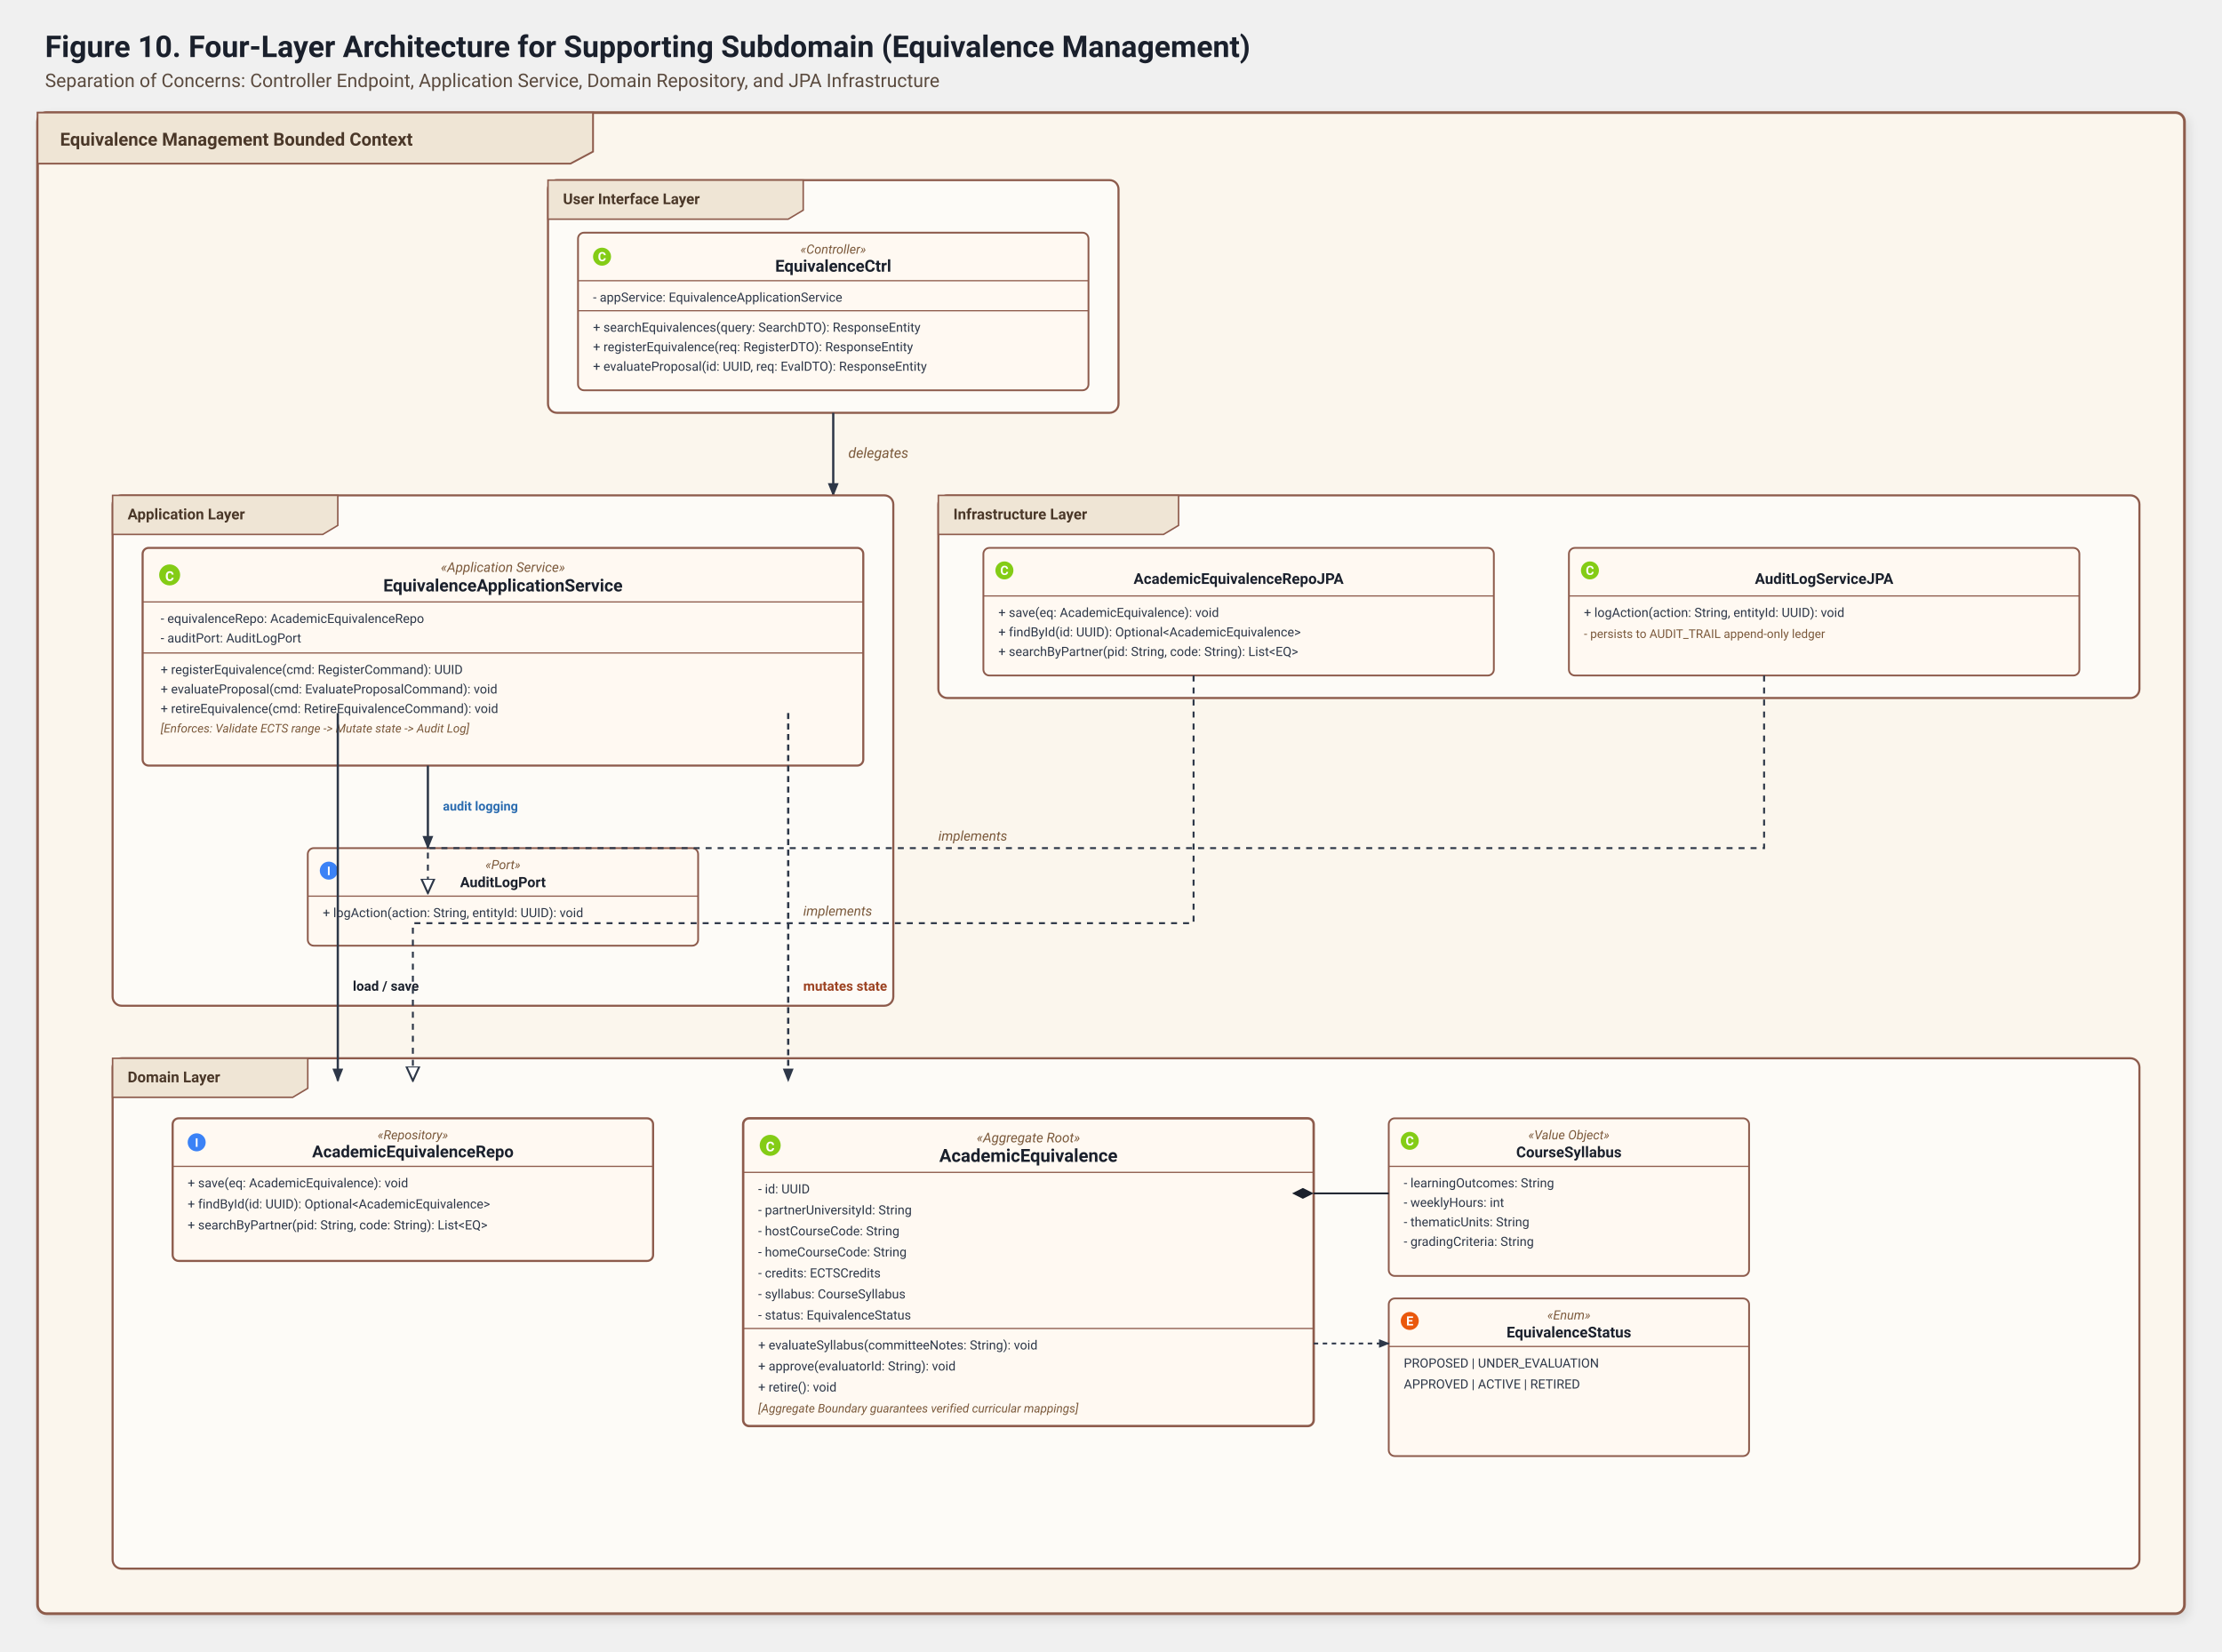
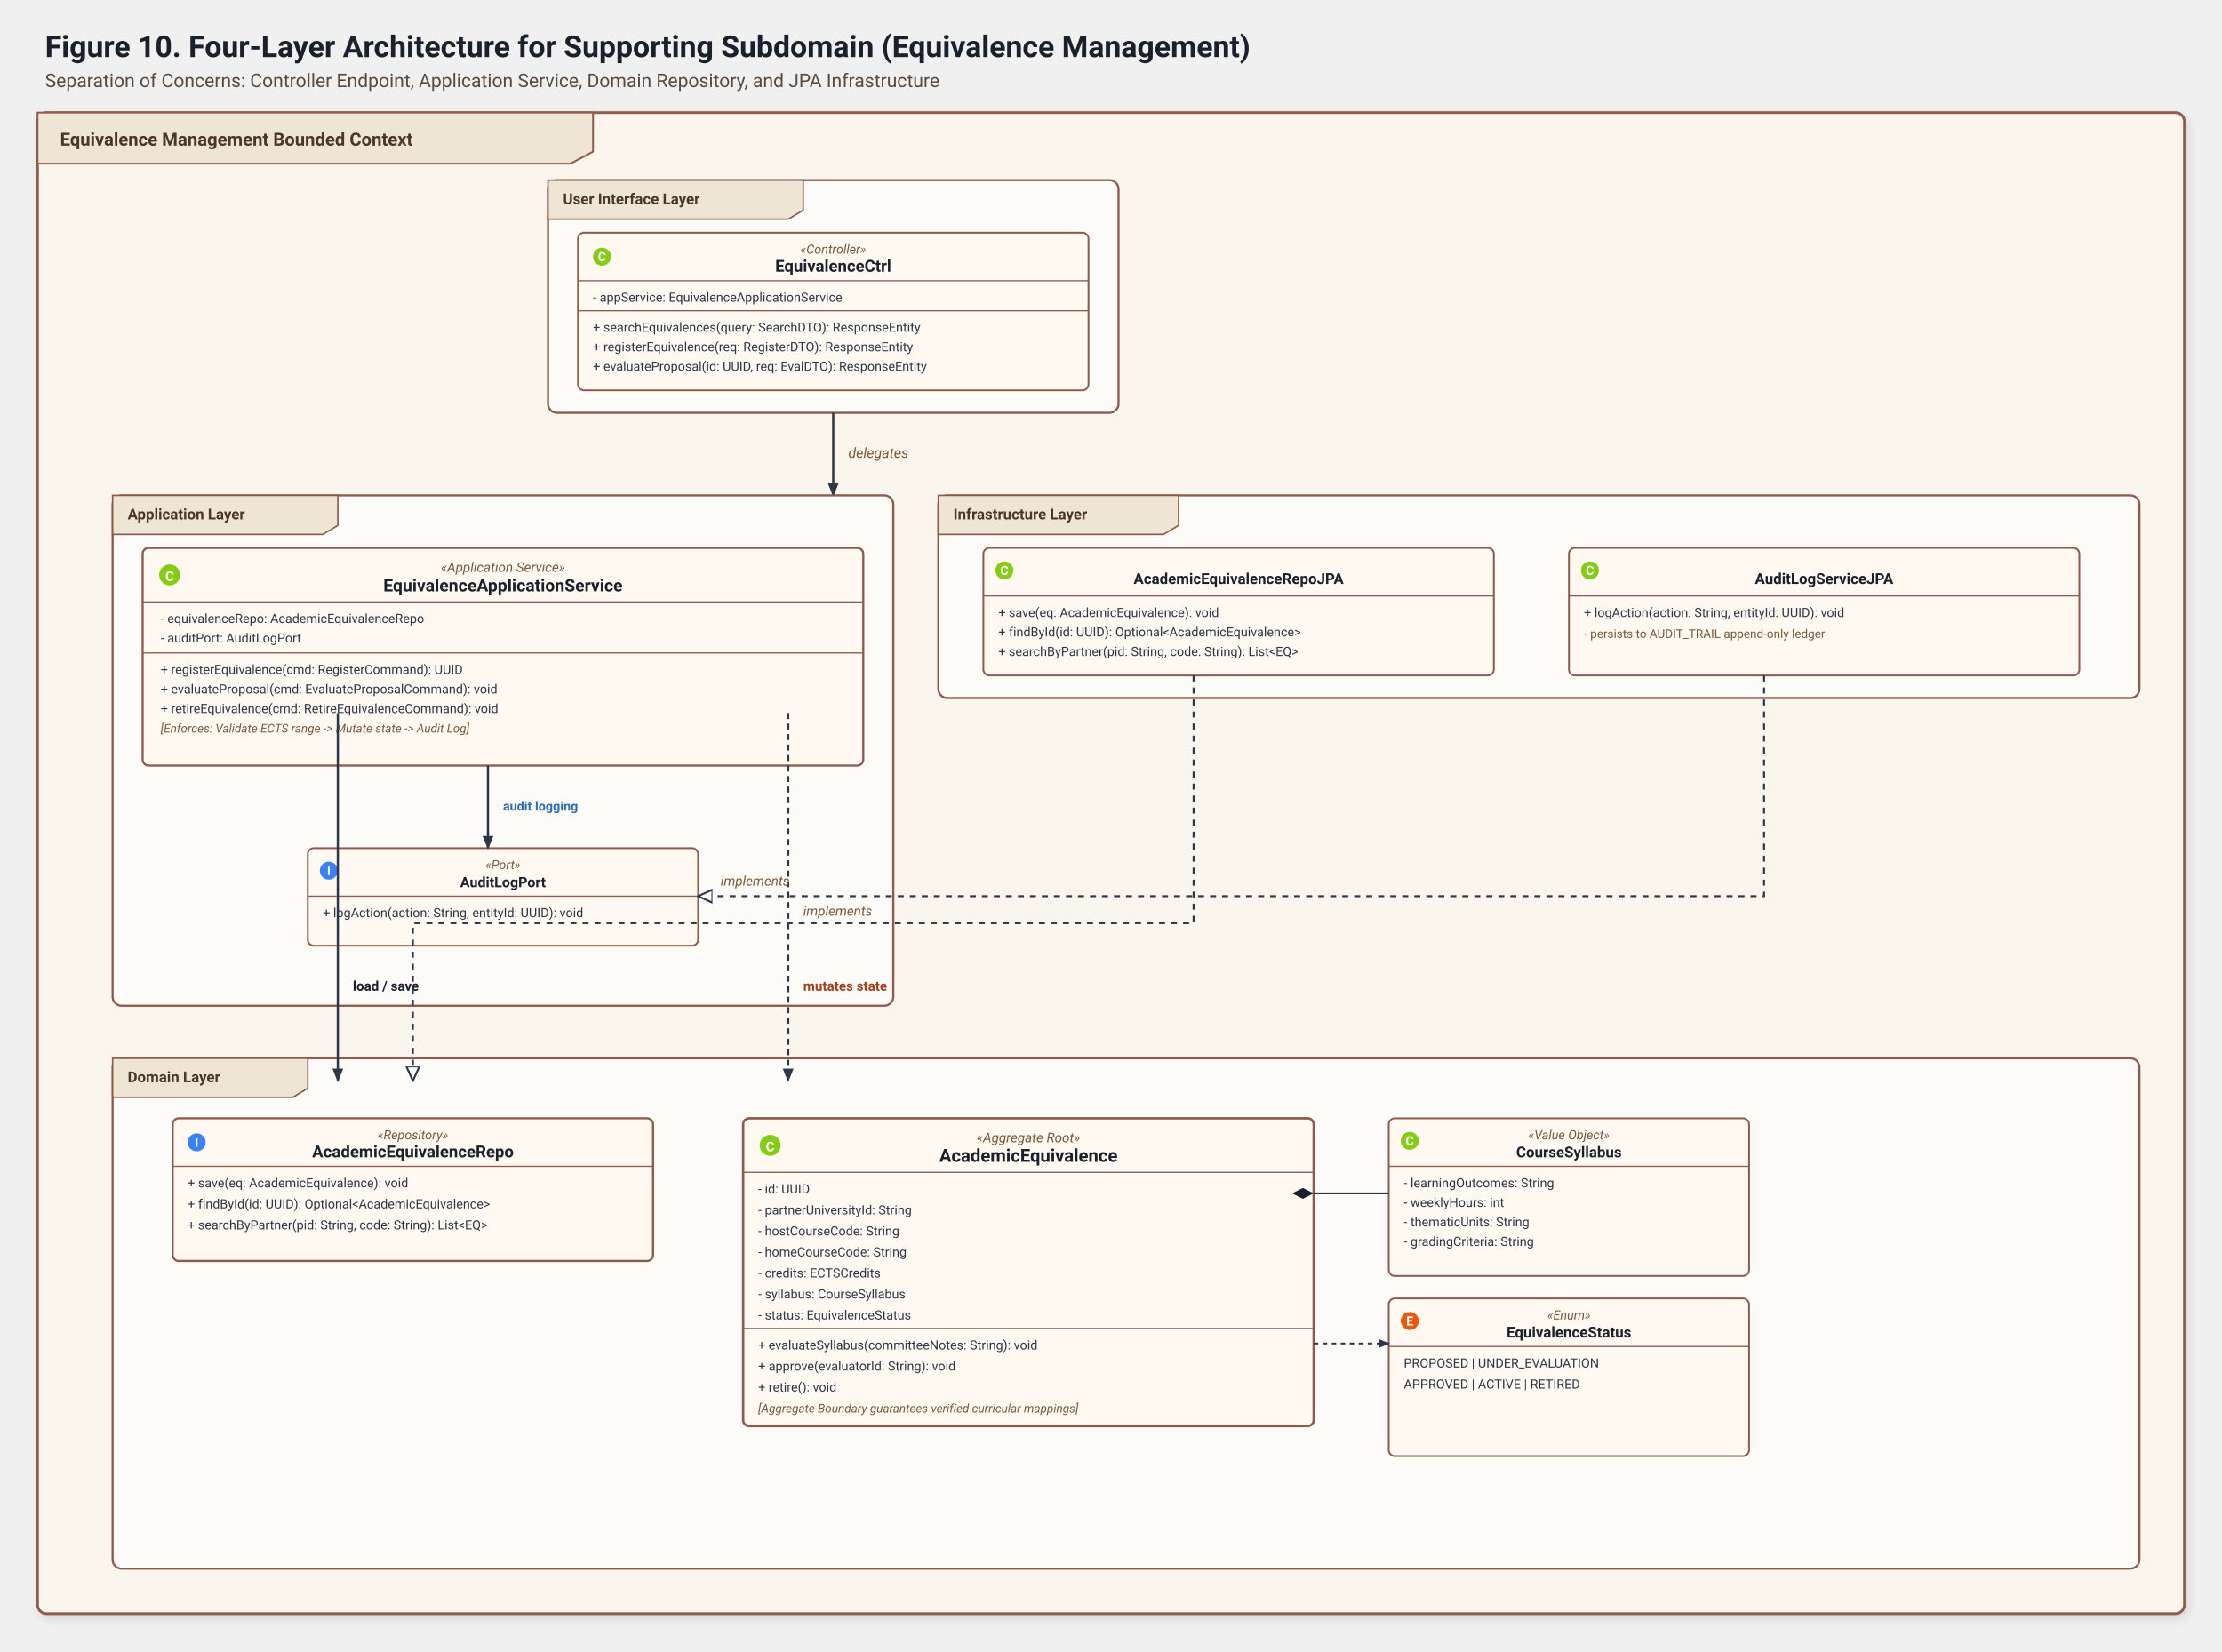
<svg xmlns="http://www.w3.org/2000/svg" viewBox="0 0 1480 1100" width="100%" height="100%" style="background-color: #FBF8F1; font-family: -apple-system, BlinkMacSystemFont, 'Segoe UI', Roboto, Helvetica, Arial, sans-serif;">
  <defs>
    <marker id="arrow" viewBox="0 0 10 10" refX="9" refY="5" markerWidth="6" markerHeight="6" orient="auto-start-reverse">
      <path d="M 0 1 L 10 5 L 0 9 z" fill="#2D3748" />
    </marker>
    <marker id="impl-arrow" viewBox="0 0 12 12" refX="11" refY="6" markerWidth="8" markerHeight="8" orient="auto-start-reverse">
      <polygon points="0,1 11,6 0,11" fill="#FFFFFF" stroke="#2D3748" stroke-width="1.5" />
    </marker>
    <marker id="diamond" viewBox="0 0 16 10" refX="0" refY="5" markerWidth="12" markerHeight="8" orient="auto-start-reverse">
      <polygon points="0,5 8,1 16,5 8,9" fill="#1A202C" />
    </marker>
    <filter id="shadow" x="-3%" y="-3%" width="106%" height="106%">
      <feDropShadow dx="2" dy="3" stdDeviation="3" flood-opacity="0.10" />
    </filter>
  </defs>
  <text x="30" y="38" font-size="20" font-weight="bold" fill="#1A202C">Figure 10. Four-Layer Architecture for Supporting Subdomain (Equivalence Management)</text>
  <text x="30" y="58" font-size="12.5" fill="#5A4A3E">Separation of Concerns: Controller Endpoint, Application Service, Domain Repository, and JPA Infrastructure</text>
  <g transform="translate(25, 75)">
    <rect x="0" y="0" width="1430" height="1000" rx="6" fill="#FBF6ED" stroke="#8D5B4C" stroke-width="1.8" filter="url(#shadow)" />
    <path d="M 0 0 L 370 0 L 370 26 L 355 34 L 0 34 Z" fill="#EFE5D5" stroke="#8D5B4C" stroke-width="1.2" />
    <text x="15" y="22" font-size="12" font-weight="bold" fill="#4A3728">Equivalence Management Bounded Context</text>
    <g transform="translate(340, 45)">
      <rect x="0" y="0" width="380" height="155" rx="6" fill="#FDFBF7" stroke="#8D5B4C" stroke-width="1.4" />
      <path d="M 0 0 L 170 0 L 170 20 L 160 26 L 0 26 Z" fill="#EFE5D5" stroke="#8D5B4C" stroke-width="1" />
      <text x="10" y="16" font-size="10" font-weight="bold" fill="#4A3728">User Interface Layer</text>
      <g transform="translate(20, 35)">
        <rect x="0" y="0" width="340" height="105" rx="4" fill="#FFF9F2" stroke="#8D5B4C" stroke-width="1.2" />
        <circle cx="16" cy="16" r="6" fill="#84CC16" />
        <text x="16" y="19" text-anchor="middle" font-size="8.5" font-weight="bold" fill="#FFFFFF">C</text>
        <text x="170" y="14" text-anchor="middle" font-size="8.5" font-style="italic" fill="#7A583A">«Controller»</text>
        <text x="170" y="26" text-anchor="middle" font-size="11" font-weight="bold" fill="#1A202C">EquivalenceCtrl</text>
        <line x1="0" y1="32" x2="340" y2="32" stroke="#8D5B4C" stroke-width="0.8" />
        <text x="10" y="46" font-size="8.5" fill="#2D3748">- appService: EquivalenceApplicationService</text>
        <line x1="0" y1="52" x2="340" y2="52" stroke="#8D5B4C" stroke-width="0.8" />
        <text x="10" y="66" font-size="8.5" fill="#2D3748">+ searchEquivalences(query: SearchDTO): ResponseEntity</text>
        <text x="10" y="79" font-size="8.5" fill="#2D3748">+ registerEquivalence(req: RegisterDTO): ResponseEntity</text>
        <text x="10" y="92" font-size="8.5" fill="#2D3748">+ evaluateProposal(id: UUID, req: EvalDTO): ResponseEntity</text>
      </g>
    </g>
    <line x1="530" y1="200" x2="530" y2="255" stroke="#2D3748" stroke-width="1.5" marker-end="url(#arrow)" />
    <text x="540" y="230" font-size="9.5" font-style="italic" fill="#7A583A">delegates</text>
    <g transform="translate(50, 255)">
      <rect x="0" y="0" width="520" height="340" rx="6" fill="#FDFBF7" stroke="#8D5B4C" stroke-width="1.4" />
      <path d="M 0 0 L 150 0 L 150 20 L 140 26 L 0 26 Z" fill="#EFE5D5" stroke="#8D5B4C" stroke-width="1" />
      <text x="10" y="16" font-size="10" font-weight="bold" fill="#4A3728">Application Layer</text>
      <g transform="translate(20, 35)">
        <rect x="0" y="0" width="480" height="145" rx="4" fill="#FFF9F2" stroke="#8D5B4C" stroke-width="1.4" />
        <circle cx="18" cy="18" r="7" fill="#84CC16" />
        <text x="18" y="22" text-anchor="middle" font-size="9" font-weight="bold" fill="#FFFFFF">C</text>
        <text x="240" y="16" text-anchor="middle" font-size="9" font-style="italic" fill="#7A583A">«Application Service»</text>
        <text x="240" y="29" text-anchor="middle" font-size="11.5" font-weight="bold" fill="#1A202C">EquivalenceApplicationService</text>
        <line x1="0" y1="36" x2="480" y2="36" stroke="#8D5B4C" stroke-width="0.8" />
        <text x="12" y="50" font-size="8.5" fill="#2D3748">- equivalenceRepo: AcademicEquivalenceRepo</text>
        <text x="12" y="63" font-size="8.5" fill="#2D3748">- auditPort: AuditLogPort</text>
        <line x1="0" y1="70" x2="480" y2="70" stroke="#8D5B4C" stroke-width="0.8" />
        <text x="12" y="84" font-size="8.5" fill="#2D3748">+ registerEquivalence(cmd: RegisterCommand): UUID</text>
        <text x="12" y="97" font-size="8.5" fill="#2D3748">+ evaluateProposal(cmd: EvaluateProposalCommand): void</text>
        <text x="12" y="110" font-size="8.5" fill="#2D3748">+ retireEquivalence(cmd: RetireEquivalenceCommand): void</text>
        <text x="12" y="123" font-size="8" font-style="italic" fill="#7A583A">[Enforces: Validate ECTS range -&gt; Mutate state -&gt; Audit Log]</text>
      </g>
      <g transform="translate(130, 235)">
        <rect x="0" y="0" width="260" height="65" rx="4" fill="#FFF9F2" stroke="#8D5B4C" stroke-width="1.2" />
        <circle cx="14" cy="15" r="6" fill="#3B82F6" />
        <text x="14" y="18" text-anchor="middle" font-size="8" font-weight="bold" fill="#FFFFFF">I</text>
        <text x="130" y="14" text-anchor="middle" font-size="8.5" font-style="italic" fill="#7A583A">«Port»</text>
        <text x="130" y="26" text-anchor="middle" font-size="9.5" font-weight="bold" fill="#1A202C">AuditLogPort</text>
        <line x1="0" y1="32" x2="260" y2="32" stroke="#8D5B4C" stroke-width="0.8" />
        <text x="10" y="46" font-size="8.5" fill="#2D3748">+ logAction(action: String, entityId: UUID): void</text>
      </g>
    </g>
    <g transform="translate(600, 255)">
      <rect x="0" y="0" width="800" height="135" rx="6" fill="#FDFBF7" stroke="#8D5B4C" stroke-width="1.4" />
      <path d="M 0 0 L 160 0 L 160 20 L 150 26 L 0 26 Z" fill="#EFE5D5" stroke="#8D5B4C" stroke-width="1" />
      <text x="10" y="16" font-size="10" font-weight="bold" fill="#4A3728">Infrastructure Layer</text>
      <g transform="translate(30, 35)">
        <rect x="0" y="0" width="340" height="85" rx="4" fill="#FFF9F2" stroke="#8D5B4C" stroke-width="1.2" />
        <circle cx="14" cy="15" r="6" fill="#84CC16" />
        <text x="14" y="18" text-anchor="middle" font-size="8.5" font-weight="bold" fill="#FFFFFF">C</text>
        <text x="170" y="24" text-anchor="middle" font-size="10" font-weight="bold" fill="#1A202C">AcademicEquivalenceRepoJPA</text>
        <line x1="0" y1="32" x2="340" y2="32" stroke="#8D5B4C" stroke-width="0.8" />
        <text x="10" y="46" font-size="8.5" fill="#2D3748">+ save(eq: AcademicEquivalence): void</text>
        <text x="10" y="59" font-size="8.5" fill="#2D3748">+ findById(id: UUID): Optional&lt;AcademicEquivalence&gt;</text>
        <text x="10" y="72" font-size="8.5" fill="#2D3748">+ searchByPartner(pid: String, code: String): List&lt;EQ&gt;</text>
      </g>
      <g transform="translate(420, 35)">
        <rect x="0" y="0" width="340" height="85" rx="4" fill="#FFF9F2" stroke="#8D5B4C" stroke-width="1.2" />
        <circle cx="14" cy="15" r="6" fill="#84CC16" />
        <text x="14" y="18" text-anchor="middle" font-size="8.5" font-weight="bold" fill="#FFFFFF">C</text>
        <text x="170" y="24" text-anchor="middle" font-size="10" font-weight="bold" fill="#1A202C">AuditLogServiceJPA</text>
        <line x1="0" y1="32" x2="340" y2="32" stroke="#8D5B4C" stroke-width="0.8" />
        <text x="10" y="46" font-size="8.5" fill="#2D3748">+ logAction(action: String, entityId: UUID): void</text>
        <text x="10" y="60" font-size="8" fill="#7A583A">- persists to AUDIT_TRAIL append-only ledger</text>
      </g>
    </g>
    <g transform="translate(50, 630)">
      <rect x="0" y="0" width="1350" height="340" rx="6" fill="#FDFBF7" stroke="#8D5B4C" stroke-width="1.4" />
      <path d="M 0 0 L 130 0 L 130 20 L 120 26 L 0 26 Z" fill="#EFE5D5" stroke="#8D5B4C" stroke-width="1" />
      <text x="10" y="16" font-size="10" font-weight="bold" fill="#4A3728">Domain Layer</text>
      <g transform="translate(40, 40)">
        <rect x="0" y="0" width="320" height="95" rx="4" fill="#FFF9F2" stroke="#8D5B4C" stroke-width="1.4" />
        <circle cx="16" cy="16" r="6" fill="#3B82F6" />
        <text x="16" y="19" text-anchor="middle" font-size="8" font-weight="bold" fill="#FFFFFF">I</text>
        <text x="160" y="14" text-anchor="middle" font-size="8.5" font-style="italic" fill="#7A583A">«Repository»</text>
        <text x="160" y="26" text-anchor="middle" font-size="11" font-weight="bold" fill="#1A202C">AcademicEquivalenceRepo</text>
        <line x1="0" y1="32" x2="320" y2="32" stroke="#8D5B4C" stroke-width="0.8" />
        <text x="10" y="46" font-size="8.5" fill="#2D3748">+ save(eq: AcademicEquivalence): void</text>
        <text x="10" y="60" font-size="8.5" fill="#2D3748">+ findById(id: UUID): Optional&lt;AcademicEquivalence&gt;</text>
        <text x="10" y="74" font-size="8.5" fill="#2D3748">+ searchByPartner(pid: String, code: String): List&lt;EQ&gt;</text>
      </g>
      <g transform="translate(420, 40)">
        <rect x="0" y="0" width="380" height="205" rx="4" fill="#FFF9F2" stroke="#8D5B4C" stroke-width="1.6" />
        <circle cx="18" cy="18" r="7" fill="#84CC16" />
        <text x="18" y="22" text-anchor="middle" font-size="9" font-weight="bold" fill="#FFFFFF">C</text>
        <text x="190" y="16" text-anchor="middle" font-size="9" font-style="italic" fill="#7A583A">«Aggregate Root»</text>
        <text x="190" y="29" text-anchor="middle" font-size="12" font-weight="bold" fill="#1A202C">AcademicEquivalence</text>
        <line x1="0" y1="36" x2="380" y2="36" stroke="#8D5B4C" stroke-width="0.8" />
        <text x="10" y="50" font-size="8.5" fill="#2D3748">- id: UUID</text>
        <text x="10" y="64" font-size="8.5" fill="#2D3748">- partnerUniversityId: String</text>
        <text x="10" y="78" font-size="8.5" fill="#2D3748">- hostCourseCode: String</text>
        <text x="10" y="92" font-size="8.5" fill="#2D3748">- homeCourseCode: String</text>
        <text x="10" y="106" font-size="8.5" fill="#2D3748">- credits: ECTSCredits</text>
        <text x="10" y="120" font-size="8.5" fill="#2D3748">- syllabus: CourseSyllabus</text>
        <text x="10" y="134" font-size="8.5" fill="#2D3748">- status: EquivalenceStatus</text>
        <line x1="0" y1="140" x2="380" y2="140" stroke="#8D5B4C" stroke-width="0.8" />
        <text x="10" y="154" font-size="8.5" fill="#2D3748">+ evaluateSyllabus(committeeNotes: String): void</text>
        <text x="10" y="168" font-size="8.5" fill="#2D3748">+ approve(evaluatorId: String): void</text>
        <text x="10" y="182" font-size="8.5" fill="#2D3748">+ retire(): void</text>
        <text x="10" y="196" font-size="8" font-style="italic" fill="#7A583A">[Aggregate Boundary guarantees verified curricular mappings]</text>
      </g>
      <g transform="translate(850, 40)">
        <rect x="0" y="0" width="240" height="105" rx="4" fill="#FFF9F2" stroke="#8D5B4C" stroke-width="1.2" />
        <circle cx="14" cy="15" r="6" fill="#84CC16" />
        <text x="14" y="18" text-anchor="middle" font-size="8.5" font-weight="bold" fill="#FFFFFF">C</text>
        <text x="120" y="14" text-anchor="middle" font-size="8.5" font-style="italic" fill="#7A583A">«Value Object»</text>
        <text x="120" y="26" text-anchor="middle" font-size="10" font-weight="bold" fill="#1A202C">CourseSyllabus</text>
        <line x1="0" y1="32" x2="240" y2="32" stroke="#8D5B4C" stroke-width="0.8" />
        <text x="10" y="46" font-size="8.5" fill="#2D3748">- learningOutcomes: String</text>
        <text x="10" y="59" font-size="8.5" fill="#2D3748">- weeklyHours: int</text>
        <text x="10" y="72" font-size="8.5" fill="#2D3748">- thematicUnits: String</text>
        <text x="10" y="85" font-size="8.5" fill="#2D3748">- gradingCriteria: String</text>
      </g>
      <path d="M 800 90 L 850 90" stroke="#1A202C" stroke-width="1.2" marker-start="url(#diamond)" />
      <g transform="translate(850, 160)">
        <rect x="0" y="0" width="240" height="105" rx="4" fill="#FFF9F2" stroke="#8D5B4C" stroke-width="1.2" />
        <circle cx="14" cy="15" r="6" fill="#EA580C" />
        <text x="14" y="18" text-anchor="middle" font-size="8.5" font-weight="bold" fill="#FFFFFF">E</text>
        <text x="120" y="14" text-anchor="middle" font-size="8.5" font-style="italic" fill="#7A583A">«Enum»</text>
        <text x="120" y="26" text-anchor="middle" font-size="10" font-weight="bold" fill="#1A202C">EquivalenceStatus</text>
        <line x1="0" y1="32" x2="240" y2="32" stroke="#8D5B4C" stroke-width="0.8" />
        <text x="10" y="46" font-size="8.5" fill="#2D3748">PROPOSED | UNDER_EVALUATION</text>
        <text x="10" y="60" font-size="8.5" fill="#2D3748">APPROVED | ACTIVE | RETIRED</text>
      </g>
      <line x1="800" y1="190" x2="850" y2="190" stroke="#2D3748" stroke-width="1.2" stroke-dasharray="3,3" marker-end="url(#arrow)" />
    </g>
    <path d="M 200 400 L 200 645" stroke="#2D3748" stroke-width="1.5" marker-end="url(#arrow)" />
    <text x="210" y="585" font-size="9" font-weight="bold" fill="#1A202C">load / save</text>
    <path d="M 500 400 L 500 645" stroke="#2D3748" stroke-width="1.5" stroke-dasharray="4,3" marker-end="url(#arrow)" />
    <text x="510" y="585" font-size="9" font-weight="bold" fill="#9C4221">mutates state</text>
-     <path d="M 260 435 L 260 490" stroke="#2D3748" stroke-width="1.5" marker-end="url(#arrow)" />
-     <text x="270" y="465" font-size="8.5" font-weight="bold" fill="#2B6CB0">audit logging</text>
+     <path d="M 300 435 L 300 490" stroke="#2D3748" stroke-width="1.5" marker-end="url(#arrow)" />
+     <text x="310" y="465" font-size="8.5" font-weight="bold" fill="#2B6CB0">audit logging</text>
    <path d="M 770 375 L 770 540 L 250 540 L 250 645" stroke="#2D3748" stroke-width="1.3" stroke-dasharray="4,4" fill="none" marker-end="url(#impl-arrow)" />
    <text x="510" y="535" font-size="9" font-style="italic" fill="#7A583A">implements</text>
-     <path d="M 1150 375 L 1150 490 L 260 490 L 260 520" stroke="#2D3748" stroke-width="1.3" stroke-dasharray="4,4" fill="none" marker-end="url(#impl-arrow)" />
-     <text x="600" y="485" font-size="9" font-style="italic" fill="#7A583A">implements</text>
+     <path d="M 1150 375 L 1150 522 L 440 522" stroke="#2D3748" stroke-width="1.3" stroke-dasharray="4,4" fill="none" marker-end="url(#impl-arrow)" />
+     <text x="455" y="515" font-size="9" font-style="italic" fill="#7A583A">implements</text>
  </g>
</svg>
